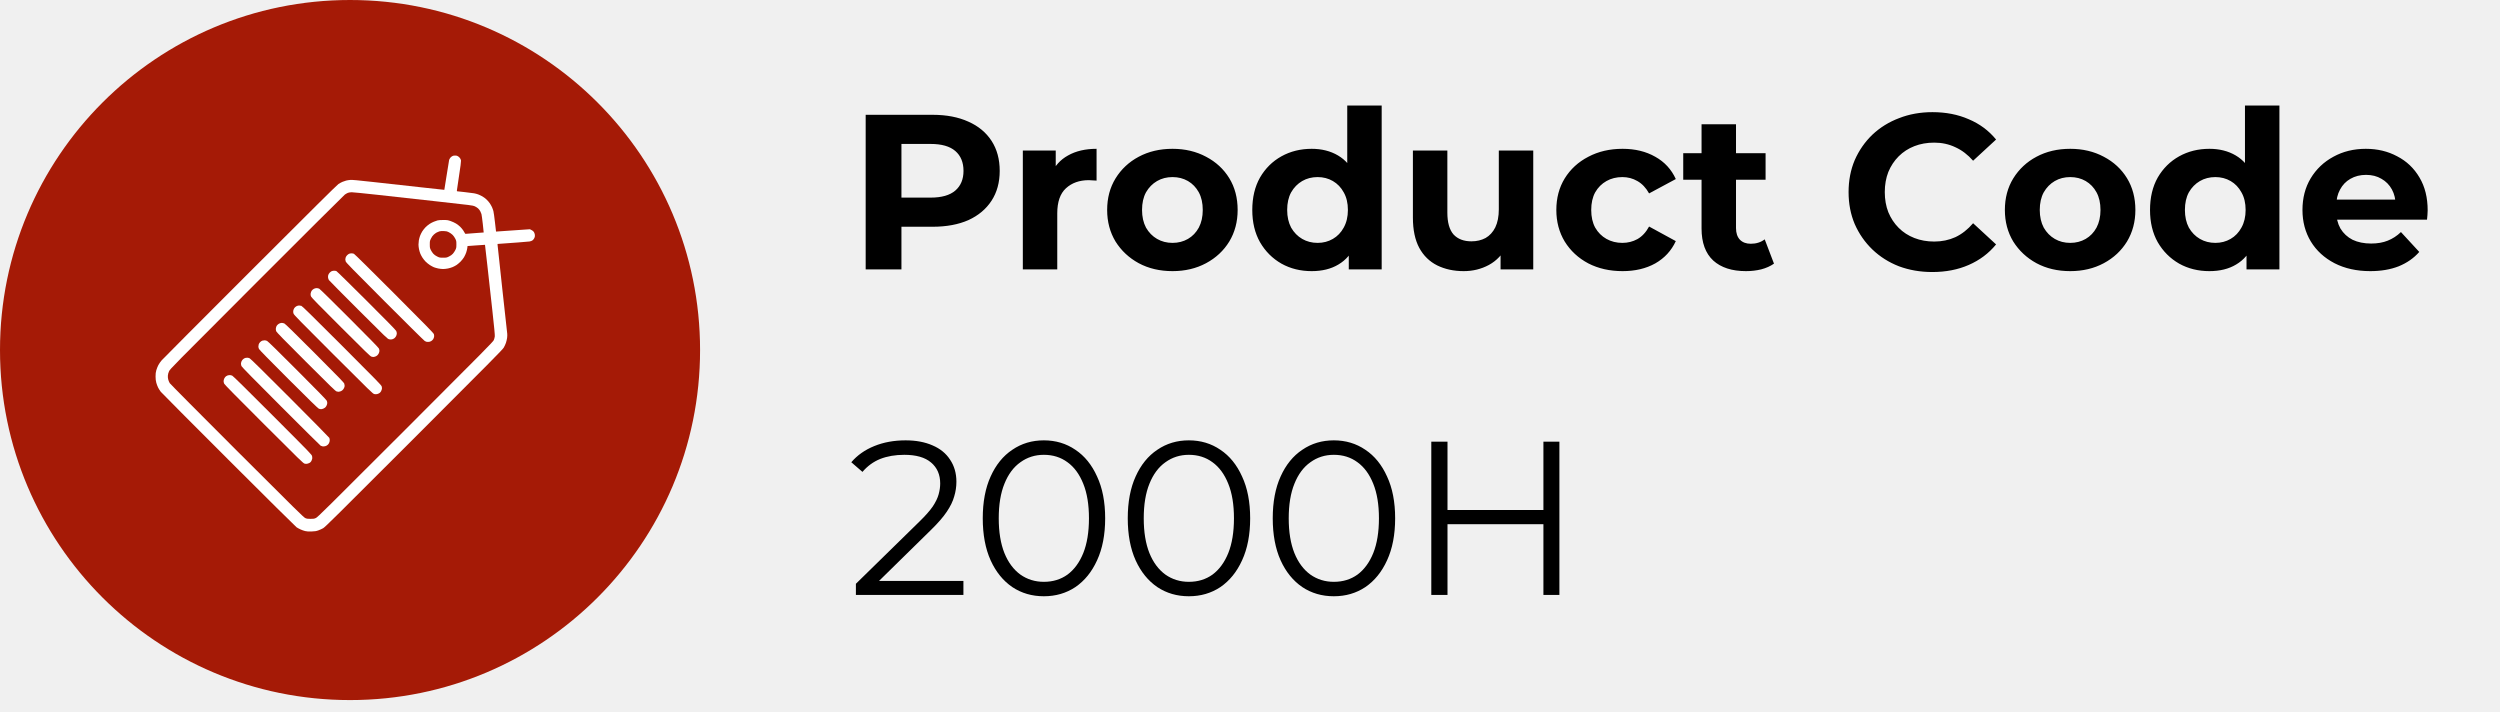
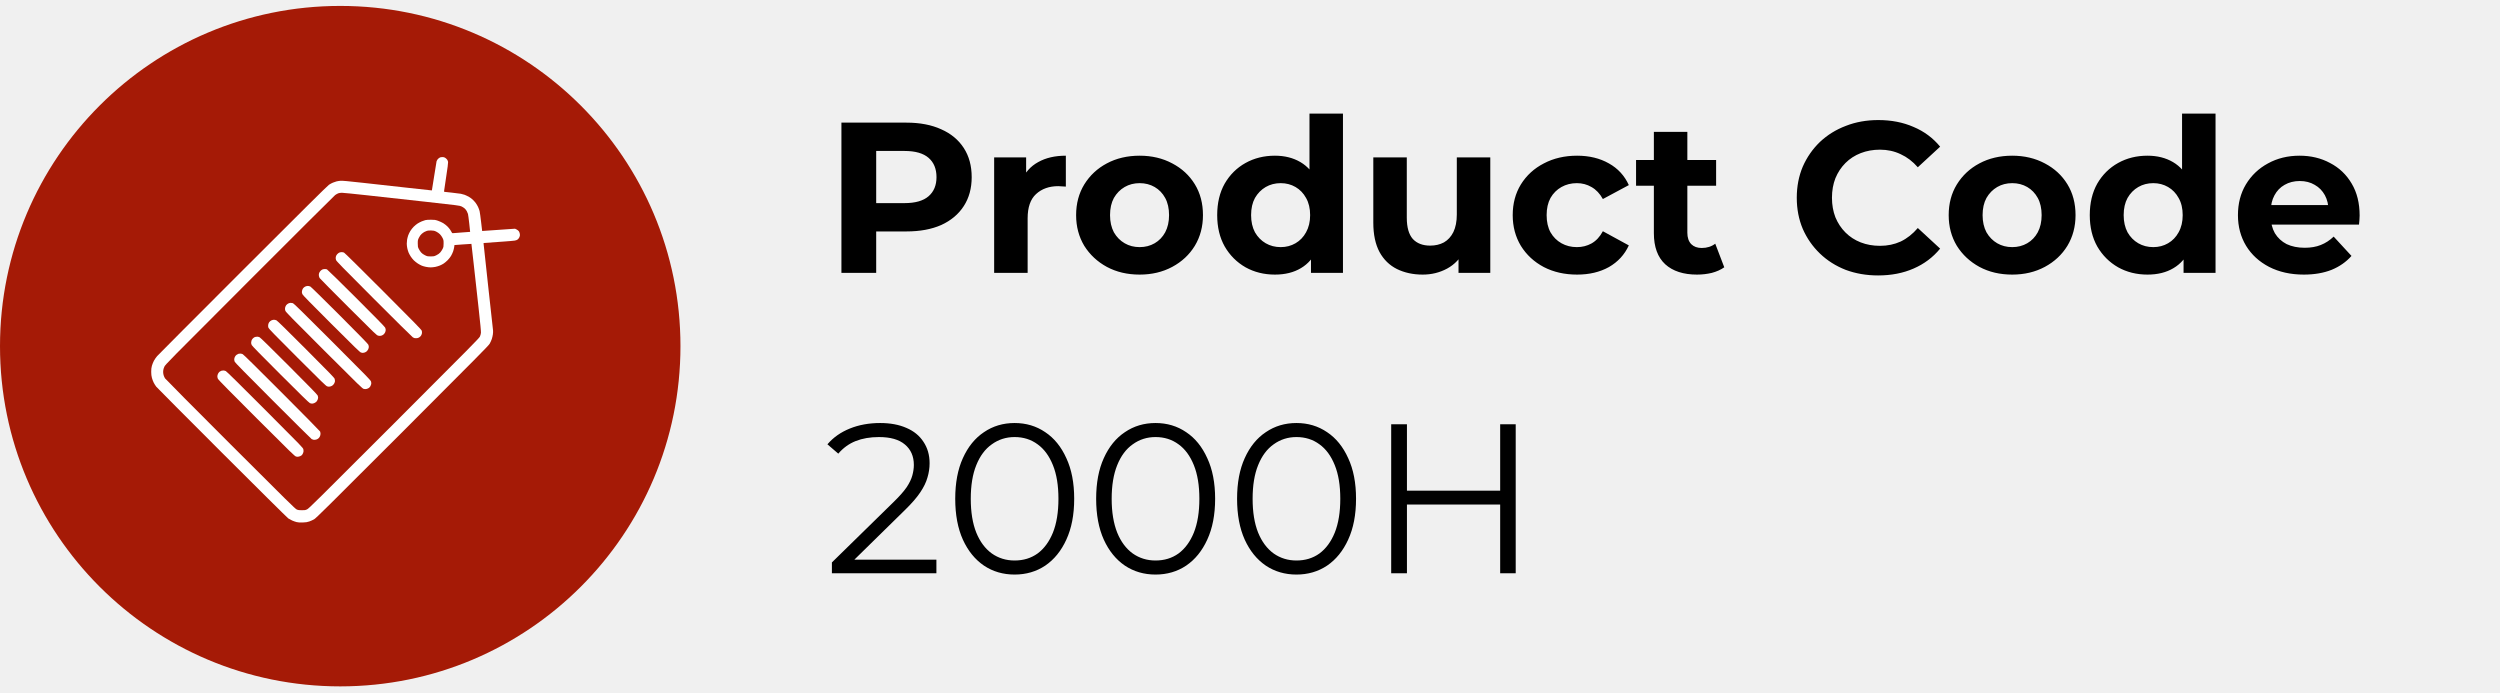
- <svg xmlns="http://www.w3.org/2000/svg" width="137" height="39" viewBox="0 0 137 39" fill="none">
-   <circle cx="19.182" cy="19.182" r="19.182" fill="#A51A06" />
-   <path d="M24.665 8.661C24.686 8.633 24.731 8.591 24.766 8.568C24.814 8.535 24.855 8.524 24.933 8.524C25.015 8.523 25.051 8.532 25.104 8.567C25.141 8.592 25.19 8.638 25.212 8.671C25.235 8.703 25.258 8.762 25.264 8.801C25.27 8.847 25.231 9.148 25.155 9.637C25.09 10.058 25.037 10.42 25.037 10.442C25.037 10.464 25.043 10.482 25.05 10.482C25.058 10.482 25.246 10.503 25.468 10.528C25.691 10.553 25.922 10.582 25.981 10.593C26.04 10.603 26.137 10.629 26.197 10.651C26.256 10.673 26.357 10.719 26.421 10.755C26.486 10.79 26.586 10.863 26.644 10.916C26.702 10.969 26.785 11.061 26.827 11.121C26.87 11.18 26.928 11.281 26.958 11.345C26.987 11.41 27.024 11.511 27.039 11.57C27.055 11.63 27.093 11.905 27.124 12.182C27.155 12.459 27.182 12.687 27.183 12.69C27.184 12.692 27.602 12.665 29.038 12.562L29.126 12.606C29.178 12.631 29.233 12.675 29.257 12.712C29.28 12.747 29.303 12.815 29.31 12.865C29.318 12.933 29.313 12.974 29.286 13.036C29.267 13.08 29.224 13.139 29.19 13.166C29.149 13.197 29.09 13.221 29.02 13.233C28.96 13.243 28.673 13.267 28.381 13.287C28.09 13.307 27.719 13.334 27.266 13.368L27.267 13.422C27.267 13.452 27.384 14.54 27.527 15.841L27.797 18.295C27.803 18.345 27.799 18.446 27.789 18.52C27.779 18.594 27.75 18.715 27.725 18.79C27.7 18.864 27.646 18.981 27.605 19.05C27.542 19.159 26.882 19.826 22.684 24.024C18.439 28.269 17.82 28.882 17.71 28.945C17.64 28.985 17.519 29.04 17.44 29.067C17.322 29.108 17.256 29.118 17.071 29.125C16.899 29.13 16.817 29.125 16.721 29.102C16.651 29.085 16.538 29.045 16.469 29.013C16.4 28.982 16.303 28.929 16.253 28.896C16.204 28.863 14.526 27.201 12.525 25.202C10.524 23.203 8.852 21.523 8.81 21.469C8.767 21.414 8.703 21.313 8.667 21.244C8.632 21.175 8.586 21.053 8.565 20.974C8.537 20.87 8.526 20.775 8.525 20.633C8.525 20.481 8.534 20.402 8.565 20.291C8.587 20.212 8.636 20.087 8.675 20.012C8.713 19.938 8.797 19.817 8.862 19.743C8.926 19.668 11.105 17.483 13.704 14.885C17.075 11.516 18.462 10.141 18.546 10.085C18.61 10.043 18.711 9.988 18.77 9.964C18.83 9.94 18.919 9.909 18.968 9.896C19.018 9.883 19.119 9.866 19.193 9.86C19.298 9.851 19.586 9.878 20.488 9.978L22.996 10.256C23.738 10.338 24.347 10.405 24.349 10.403C24.351 10.402 24.409 10.041 24.477 9.601C24.545 9.161 24.607 8.781 24.614 8.756C24.622 8.731 24.645 8.689 24.665 8.661Z" fill="white" />
-   <path fill-rule="evenodd" clip-rule="evenodd" d="M19.274 10.535C19.343 10.535 19.982 10.599 20.694 10.677C21.407 10.756 22.871 10.918 23.949 11.038C25.828 11.245 25.913 11.257 26.017 11.304C26.076 11.332 26.157 11.383 26.197 11.419C26.236 11.454 26.29 11.522 26.316 11.57C26.342 11.619 26.373 11.69 26.384 11.73C26.395 11.77 26.428 12.012 26.457 12.269C26.485 12.527 26.507 12.738 26.506 12.74C26.504 12.741 26.312 12.755 26.08 12.771C25.847 12.787 25.621 12.805 25.576 12.81C25.501 12.82 25.494 12.817 25.471 12.77C25.458 12.742 25.417 12.675 25.381 12.62C25.345 12.566 25.271 12.479 25.217 12.425C25.162 12.372 25.061 12.293 24.992 12.251C24.923 12.208 24.789 12.146 24.695 12.114C24.537 12.06 24.507 12.056 24.291 12.056C24.151 12.055 24.024 12.064 23.976 12.079C23.931 12.091 23.843 12.123 23.778 12.148C23.714 12.173 23.609 12.227 23.544 12.269C23.48 12.31 23.38 12.392 23.322 12.451C23.264 12.509 23.181 12.614 23.138 12.683C23.095 12.752 23.04 12.866 23.015 12.935C22.991 13.004 22.963 13.113 22.952 13.178C22.942 13.242 22.933 13.345 22.933 13.407C22.933 13.469 22.946 13.582 22.962 13.659C22.977 13.735 23.011 13.846 23.036 13.906C23.061 13.965 23.115 14.066 23.157 14.13C23.199 14.195 23.277 14.291 23.331 14.344C23.384 14.397 23.484 14.477 23.553 14.523C23.623 14.568 23.724 14.623 23.778 14.645C23.832 14.667 23.94 14.697 24.016 14.713C24.093 14.729 24.212 14.742 24.282 14.742C24.351 14.742 24.47 14.729 24.547 14.713C24.623 14.698 24.739 14.663 24.803 14.636C24.867 14.61 24.965 14.558 25.019 14.522C25.073 14.486 25.17 14.404 25.235 14.34C25.299 14.276 25.386 14.166 25.428 14.096C25.47 14.026 25.524 13.908 25.549 13.834C25.574 13.76 25.6 13.65 25.608 13.591C25.615 13.531 25.621 13.483 25.621 13.483C25.621 13.483 25.836 13.467 26.098 13.448C26.36 13.428 26.576 13.415 26.578 13.416C26.58 13.419 26.639 13.93 26.708 14.553C26.777 15.176 26.899 16.281 26.98 17.007C27.081 17.921 27.123 18.361 27.115 18.432C27.11 18.489 27.084 18.582 27.059 18.639C27.017 18.733 26.591 19.165 22.218 23.538C17.847 27.909 17.412 28.338 17.314 28.384C17.217 28.429 17.186 28.434 17.017 28.434C16.858 28.434 16.813 28.427 16.73 28.391C16.641 28.352 16.253 27.97 12.993 24.714C10.993 22.715 9.333 21.044 9.304 20.999C9.276 20.955 9.239 20.87 9.222 20.81C9.201 20.738 9.194 20.664 9.199 20.586C9.205 20.505 9.225 20.43 9.265 20.343C9.322 20.221 9.458 20.083 14.065 15.474C16.673 12.865 18.847 10.701 18.896 10.664C18.946 10.628 19.023 10.584 19.067 10.567C19.115 10.549 19.2 10.536 19.274 10.535ZM24.309 12.661C24.448 12.666 24.488 12.675 24.592 12.724C24.662 12.758 24.751 12.82 24.803 12.872C24.855 12.923 24.918 13.014 24.951 13.083C25.006 13.196 25.01 13.217 25.01 13.393C25.01 13.568 25.006 13.591 24.954 13.699C24.923 13.763 24.862 13.855 24.819 13.903C24.767 13.961 24.695 14.013 24.606 14.056C24.478 14.119 24.464 14.121 24.282 14.121C24.099 14.121 24.085 14.119 23.957 14.056C23.868 14.013 23.797 13.961 23.744 13.903C23.701 13.855 23.64 13.763 23.609 13.699C23.558 13.591 23.553 13.568 23.553 13.392C23.553 13.211 23.556 13.197 23.619 13.069C23.663 12.979 23.713 12.909 23.772 12.857C23.82 12.813 23.891 12.762 23.931 12.741C23.971 12.721 24.035 12.693 24.075 12.68C24.119 12.666 24.209 12.658 24.309 12.661Z" fill="#A51A06" />
-   <path d="M19.017 13.992C19.049 13.958 19.1 13.92 19.13 13.907C19.16 13.894 19.218 13.883 19.26 13.883C19.302 13.883 19.363 13.893 19.395 13.907C19.43 13.922 20.314 14.794 21.605 16.087C23.414 17.9 23.76 18.254 23.778 18.314C23.791 18.357 23.795 18.416 23.788 18.458C23.781 18.498 23.758 18.558 23.736 18.591C23.715 18.625 23.665 18.671 23.625 18.694C23.574 18.724 23.524 18.736 23.454 18.737C23.375 18.737 23.34 18.727 23.275 18.685C23.23 18.657 22.242 17.679 21.078 16.514C19.244 14.677 18.959 14.385 18.943 14.323C18.932 14.283 18.923 14.235 18.923 14.215C18.923 14.195 18.931 14.151 18.941 14.116C18.95 14.081 18.985 14.025 19.017 13.992Z" fill="white" />
-   <path d="M18.065 14.945C18.097 14.911 18.147 14.873 18.177 14.86C18.207 14.847 18.265 14.836 18.307 14.836C18.349 14.835 18.406 14.844 18.433 14.854C18.46 14.864 19.201 15.591 20.08 16.468C21.177 17.563 21.689 18.085 21.712 18.135C21.73 18.174 21.745 18.235 21.745 18.27C21.745 18.304 21.731 18.365 21.713 18.404C21.695 18.444 21.655 18.498 21.623 18.526C21.592 18.553 21.532 18.584 21.49 18.594C21.434 18.609 21.39 18.608 21.324 18.592C21.236 18.572 21.188 18.525 19.646 16.986C18.773 16.115 18.043 15.377 18.025 15.348C18.006 15.318 17.986 15.261 17.979 15.222C17.972 15.181 17.975 15.118 17.986 15.078C17.998 15.038 18.033 14.978 18.065 14.945Z" fill="white" />
-   <path d="M17.082 15.928C17.108 15.892 17.163 15.845 17.204 15.825C17.244 15.805 17.312 15.788 17.354 15.788C17.396 15.788 17.461 15.804 17.498 15.823C17.537 15.843 18.236 16.529 19.152 17.446C20.282 18.577 20.746 19.053 20.766 19.101C20.781 19.138 20.793 19.195 20.793 19.227C20.793 19.259 20.778 19.318 20.76 19.357C20.742 19.397 20.702 19.451 20.67 19.479C20.639 19.506 20.583 19.536 20.546 19.546C20.509 19.556 20.466 19.564 20.451 19.564C20.437 19.564 20.392 19.554 20.353 19.543C20.291 19.525 20.045 19.287 18.685 17.929C17.485 16.733 17.079 16.316 17.05 16.256C17.019 16.191 17.014 16.156 17.023 16.085C17.03 16.032 17.055 15.967 17.082 15.928Z" fill="white" />
-   <path d="M16.13 16.881C16.155 16.845 16.21 16.798 16.251 16.778C16.291 16.758 16.353 16.741 16.388 16.741C16.422 16.742 16.479 16.75 16.514 16.76C16.563 16.775 17.047 17.25 18.738 18.94C20.735 20.938 20.9 21.108 20.919 21.182C20.931 21.227 20.935 21.288 20.929 21.317C20.922 21.347 20.904 21.399 20.887 21.433C20.87 21.467 20.832 21.512 20.802 21.535C20.773 21.557 20.714 21.584 20.672 21.594C20.616 21.608 20.572 21.608 20.51 21.594C20.428 21.574 20.33 21.479 18.271 19.423C16.432 17.586 16.113 17.26 16.088 17.191C16.067 17.134 16.062 17.086 16.071 17.029C16.078 16.984 16.104 16.918 16.13 16.881Z" fill="white" />
-   <path d="M15.175 17.836C15.201 17.8 15.255 17.754 15.297 17.733C15.338 17.712 15.404 17.694 15.444 17.694C15.483 17.695 15.548 17.71 15.588 17.729C15.637 17.752 16.159 18.262 17.254 19.36C18.631 20.74 18.851 20.968 18.868 21.029C18.878 21.069 18.887 21.122 18.887 21.146C18.887 21.171 18.872 21.224 18.854 21.263C18.836 21.303 18.796 21.358 18.764 21.385C18.733 21.412 18.677 21.442 18.64 21.452C18.603 21.462 18.561 21.47 18.546 21.47C18.531 21.47 18.486 21.461 18.447 21.451C18.385 21.434 18.156 21.212 16.77 19.828C15.544 18.604 15.158 18.207 15.136 18.153C15.117 18.104 15.111 18.052 15.117 17.991C15.124 17.935 15.145 17.876 15.175 17.836Z" fill="white" />
-   <path d="M14.257 18.746C14.292 18.711 14.346 18.676 14.379 18.667C14.411 18.658 14.465 18.65 14.5 18.649C14.534 18.648 14.595 18.663 14.635 18.682C14.684 18.705 15.205 19.214 16.293 20.304C17.423 21.436 17.887 21.912 17.907 21.96C17.922 21.997 17.934 22.052 17.934 22.081C17.934 22.111 17.922 22.166 17.906 22.203C17.891 22.24 17.86 22.29 17.839 22.313C17.817 22.337 17.767 22.371 17.727 22.389C17.688 22.407 17.629 22.422 17.597 22.423C17.565 22.423 17.508 22.411 17.471 22.396C17.423 22.376 16.947 21.912 15.815 20.782C14.726 19.694 14.216 19.173 14.193 19.124C14.174 19.084 14.159 19.027 14.159 18.998C14.159 18.968 14.166 18.913 14.176 18.876C14.186 18.839 14.222 18.78 14.257 18.746Z" fill="white" />
-   <path d="M13.335 19.673C13.367 19.649 13.414 19.624 13.439 19.616C13.464 19.609 13.512 19.603 13.547 19.602C13.582 19.601 13.642 19.616 13.682 19.635C13.732 19.658 14.413 20.329 15.896 21.814C17.074 22.995 18.043 23.977 18.048 23.996C18.053 24.016 18.061 24.055 18.067 24.082C18.073 24.109 18.068 24.17 18.056 24.217C18.043 24.271 18.012 24.325 17.971 24.366C17.93 24.407 17.877 24.437 17.822 24.451C17.775 24.463 17.71 24.468 17.678 24.461C17.646 24.455 17.599 24.439 17.575 24.427C17.55 24.414 16.569 23.442 15.395 22.267C13.863 20.734 13.253 20.111 13.233 20.063C13.218 20.026 13.205 19.965 13.205 19.928C13.206 19.891 13.221 19.828 13.241 19.789C13.26 19.749 13.302 19.697 13.335 19.673Z" fill="white" />
-   <path d="M12.387 20.619C12.417 20.599 12.461 20.576 12.486 20.569C12.511 20.562 12.559 20.556 12.594 20.555C12.629 20.554 12.689 20.569 12.729 20.588C12.778 20.611 13.46 21.282 14.943 22.767C17.071 24.898 17.086 24.914 17.103 25.003C17.113 25.053 17.115 25.117 17.108 25.147C17.101 25.177 17.081 25.227 17.065 25.26C17.049 25.292 17.013 25.334 16.986 25.352C16.959 25.371 16.9 25.396 16.855 25.408C16.794 25.424 16.755 25.424 16.694 25.408C16.619 25.389 16.452 25.227 14.467 23.244C12.982 21.762 12.31 21.079 12.287 21.029C12.268 20.99 12.253 20.925 12.253 20.886C12.253 20.846 12.271 20.778 12.293 20.735C12.315 20.691 12.357 20.639 12.387 20.619Z" fill="white" />
-   <path d="M47.439 14.762V6.291H51.105C51.864 6.291 52.517 6.416 53.066 6.666C53.614 6.908 54.038 7.259 54.337 7.719C54.635 8.179 54.784 8.727 54.784 9.365C54.784 9.994 54.635 10.539 54.337 10.998C54.038 11.458 53.614 11.813 53.066 12.063C52.517 12.305 51.864 12.426 51.105 12.426H48.528L49.399 11.543V14.762H47.439ZM49.399 11.761L48.528 10.829H50.997C51.602 10.829 52.053 10.7 52.352 10.442C52.65 10.184 52.8 9.825 52.8 9.365C52.8 8.897 52.65 8.534 52.352 8.276C52.053 8.017 51.602 7.888 50.997 7.888H48.528L49.399 6.957V11.761ZM56.051 14.762V8.251H57.854V10.091L57.6 9.558C57.793 9.098 58.104 8.752 58.531 8.518C58.959 8.276 59.479 8.155 60.092 8.155V9.897C60.012 9.889 59.939 9.885 59.874 9.885C59.81 9.877 59.741 9.873 59.669 9.873C59.153 9.873 58.733 10.022 58.41 10.321C58.096 10.611 57.938 11.067 57.938 11.688V14.762H56.051ZM64.254 14.858C63.56 14.858 62.943 14.713 62.402 14.423C61.87 14.133 61.446 13.737 61.132 13.237C60.825 12.729 60.672 12.152 60.672 11.507C60.672 10.853 60.825 10.276 61.132 9.776C61.446 9.268 61.87 8.873 62.402 8.59C62.943 8.3 63.56 8.155 64.254 8.155C64.939 8.155 65.552 8.3 66.093 8.59C66.633 8.873 67.057 9.264 67.364 9.764C67.67 10.264 67.823 10.845 67.823 11.507C67.823 12.152 67.67 12.729 67.364 13.237C67.057 13.737 66.633 14.133 66.093 14.423C65.552 14.713 64.939 14.858 64.254 14.858ZM64.254 13.31C64.568 13.31 64.85 13.237 65.101 13.092C65.351 12.947 65.548 12.741 65.694 12.475C65.839 12.2 65.911 11.878 65.911 11.507C65.911 11.127 65.839 10.805 65.694 10.539C65.548 10.272 65.351 10.067 65.101 9.921C64.85 9.776 64.568 9.704 64.254 9.704C63.939 9.704 63.657 9.776 63.407 9.921C63.156 10.067 62.955 10.272 62.801 10.539C62.656 10.805 62.584 11.127 62.584 11.507C62.584 11.878 62.656 12.2 62.801 12.475C62.955 12.741 63.156 12.947 63.407 13.092C63.657 13.237 63.939 13.31 64.254 13.31ZM71.88 14.858C71.267 14.858 70.715 14.721 70.223 14.447C69.731 14.165 69.339 13.774 69.049 13.273C68.766 12.773 68.625 12.184 68.625 11.507C68.625 10.821 68.766 10.228 69.049 9.728C69.339 9.228 69.731 8.84 70.223 8.566C70.715 8.292 71.267 8.155 71.88 8.155C72.429 8.155 72.909 8.276 73.32 8.518C73.732 8.76 74.05 9.127 74.276 9.619C74.502 10.111 74.615 10.74 74.615 11.507C74.615 12.265 74.506 12.894 74.288 13.394C74.071 13.886 73.756 14.254 73.345 14.495C72.941 14.738 72.453 14.858 71.88 14.858ZM72.207 13.31C72.514 13.31 72.792 13.237 73.042 13.092C73.292 12.947 73.49 12.741 73.635 12.475C73.788 12.2 73.865 11.878 73.865 11.507C73.865 11.127 73.788 10.805 73.635 10.539C73.49 10.272 73.292 10.067 73.042 9.921C72.792 9.776 72.514 9.704 72.207 9.704C71.892 9.704 71.61 9.776 71.36 9.921C71.11 10.067 70.908 10.272 70.755 10.539C70.61 10.805 70.537 11.127 70.537 11.507C70.537 11.878 70.61 12.2 70.755 12.475C70.908 12.741 71.11 12.947 71.36 13.092C71.61 13.237 71.892 13.31 72.207 13.31ZM73.913 14.762V13.431L73.95 11.495L73.829 9.57V5.783H75.716V14.762H73.913ZM80.21 14.858C79.67 14.858 79.186 14.754 78.758 14.544C78.339 14.334 78.012 14.015 77.778 13.588C77.544 13.152 77.427 12.6 77.427 11.93V8.251H79.315V11.652C79.315 12.192 79.428 12.592 79.654 12.85C79.888 13.1 80.215 13.225 80.634 13.225C80.924 13.225 81.183 13.164 81.409 13.043C81.634 12.914 81.812 12.721 81.941 12.463C82.07 12.196 82.135 11.866 82.135 11.47V8.251H84.022V14.762H82.231V12.971L82.558 13.491C82.34 13.943 82.018 14.286 81.59 14.52C81.171 14.746 80.711 14.858 80.21 14.858ZM88.917 14.858C88.216 14.858 87.59 14.717 87.042 14.435C86.493 14.145 86.062 13.745 85.747 13.237C85.44 12.729 85.287 12.152 85.287 11.507C85.287 10.853 85.44 10.276 85.747 9.776C86.062 9.268 86.493 8.873 87.042 8.59C87.59 8.3 88.216 8.155 88.917 8.155C89.603 8.155 90.2 8.3 90.708 8.59C91.217 8.873 91.592 9.28 91.834 9.812L90.37 10.599C90.2 10.292 89.986 10.067 89.728 9.921C89.478 9.776 89.204 9.704 88.905 9.704C88.583 9.704 88.292 9.776 88.034 9.921C87.776 10.067 87.57 10.272 87.417 10.539C87.272 10.805 87.199 11.127 87.199 11.507C87.199 11.886 87.272 12.208 87.417 12.475C87.57 12.741 87.776 12.947 88.034 13.092C88.292 13.237 88.583 13.31 88.905 13.31C89.204 13.31 89.478 13.241 89.728 13.104C89.986 12.959 90.2 12.729 90.37 12.414L91.834 13.213C91.592 13.737 91.217 14.145 90.708 14.435C90.2 14.717 89.603 14.858 88.917 14.858ZM95.677 14.858C94.911 14.858 94.314 14.665 93.886 14.278C93.459 13.882 93.245 13.297 93.245 12.523V6.811H95.133V12.499C95.133 12.773 95.205 12.987 95.351 13.14C95.496 13.285 95.694 13.358 95.944 13.358C96.242 13.358 96.496 13.277 96.706 13.116L97.214 14.447C97.021 14.584 96.787 14.689 96.512 14.762C96.246 14.826 95.968 14.858 95.677 14.858ZM92.241 9.849V8.397H96.754V9.849H92.241ZM105.888 14.907C105.234 14.907 104.625 14.802 104.061 14.592C103.504 14.374 103.02 14.068 102.608 13.673C102.197 13.277 101.874 12.813 101.64 12.281C101.414 11.749 101.302 11.164 101.302 10.526C101.302 9.889 101.414 9.304 101.64 8.772C101.874 8.239 102.197 7.775 102.608 7.38C103.028 6.985 103.516 6.682 104.073 6.473C104.629 6.255 105.238 6.146 105.9 6.146C106.634 6.146 107.296 6.275 107.884 6.533C108.481 6.783 108.982 7.154 109.385 7.646L108.126 8.808C107.836 8.477 107.513 8.231 107.158 8.07C106.803 7.901 106.416 7.816 105.997 7.816C105.601 7.816 105.238 7.88 104.908 8.009C104.577 8.138 104.29 8.324 104.048 8.566C103.806 8.808 103.617 9.094 103.48 9.425C103.351 9.756 103.286 10.123 103.286 10.526C103.286 10.93 103.351 11.297 103.48 11.628C103.617 11.958 103.806 12.245 104.048 12.487C104.29 12.729 104.577 12.914 104.908 13.043C105.238 13.172 105.601 13.237 105.997 13.237C106.416 13.237 106.803 13.156 107.158 12.995C107.513 12.826 107.836 12.572 108.126 12.233L109.385 13.394C108.982 13.886 108.481 14.261 107.884 14.52C107.296 14.778 106.63 14.907 105.888 14.907ZM113.449 14.858C112.755 14.858 112.138 14.713 111.598 14.423C111.065 14.133 110.642 13.737 110.327 13.237C110.02 12.729 109.867 12.152 109.867 11.507C109.867 10.853 110.02 10.276 110.327 9.776C110.642 9.268 111.065 8.873 111.598 8.59C112.138 8.3 112.755 8.155 113.449 8.155C114.135 8.155 114.748 8.3 115.288 8.59C115.829 8.873 116.252 9.264 116.559 9.764C116.865 10.264 117.019 10.845 117.019 11.507C117.019 12.152 116.865 12.729 116.559 13.237C116.252 13.737 115.829 14.133 115.288 14.423C114.748 14.713 114.135 14.858 113.449 14.858ZM113.449 13.31C113.764 13.31 114.046 13.237 114.296 13.092C114.546 12.947 114.744 12.741 114.889 12.475C115.034 12.2 115.107 11.878 115.107 11.507C115.107 11.127 115.034 10.805 114.889 10.539C114.744 10.272 114.546 10.067 114.296 9.921C114.046 9.776 113.764 9.704 113.449 9.704C113.134 9.704 112.852 9.776 112.602 9.921C112.352 10.067 112.15 10.272 111.997 10.539C111.852 10.805 111.779 11.127 111.779 11.507C111.779 11.878 111.852 12.2 111.997 12.475C112.15 12.741 112.352 12.947 112.602 13.092C112.852 13.237 113.134 13.31 113.449 13.31ZM121.076 14.858C120.463 14.858 119.91 14.721 119.418 14.447C118.926 14.165 118.535 13.774 118.244 13.273C117.962 12.773 117.821 12.184 117.821 11.507C117.821 10.821 117.962 10.228 118.244 9.728C118.535 9.228 118.926 8.84 119.418 8.566C119.91 8.292 120.463 8.155 121.076 8.155C121.624 8.155 122.104 8.276 122.516 8.518C122.927 8.76 123.246 9.127 123.472 9.619C123.698 10.111 123.811 10.74 123.811 11.507C123.811 12.265 123.702 12.894 123.484 13.394C123.266 13.886 122.952 14.254 122.54 14.495C122.137 14.738 121.649 14.858 121.076 14.858ZM121.403 13.31C121.709 13.31 121.987 13.237 122.238 13.092C122.488 12.947 122.685 12.741 122.83 12.475C122.984 12.2 123.06 11.878 123.06 11.507C123.06 11.127 122.984 10.805 122.83 10.539C122.685 10.272 122.488 10.067 122.238 9.921C121.987 9.776 121.709 9.704 121.403 9.704C121.088 9.704 120.806 9.776 120.556 9.921C120.305 10.067 120.104 10.272 119.95 10.539C119.805 10.805 119.733 11.127 119.733 11.507C119.733 11.878 119.805 12.2 119.95 12.475C120.104 12.741 120.305 12.947 120.556 13.092C120.806 13.237 121.088 13.31 121.403 13.31ZM123.109 14.762V13.431L123.145 11.495L123.024 9.57V5.783H124.912V14.762H123.109ZM129.89 14.858C129.148 14.858 128.494 14.713 127.93 14.423C127.373 14.133 126.941 13.737 126.635 13.237C126.328 12.729 126.175 12.152 126.175 11.507C126.175 10.853 126.324 10.276 126.623 9.776C126.929 9.268 127.345 8.873 127.869 8.59C128.393 8.3 128.986 8.155 129.648 8.155C130.285 8.155 130.858 8.292 131.366 8.566C131.883 8.832 132.29 9.22 132.588 9.728C132.887 10.228 133.036 10.829 133.036 11.531C133.036 11.603 133.032 11.688 133.024 11.785C133.016 11.874 133.008 11.958 133 12.039H127.712V10.938H132.008L131.282 11.265C131.282 10.926 131.213 10.631 131.076 10.381C130.939 10.131 130.749 9.937 130.507 9.8C130.265 9.655 129.983 9.583 129.66 9.583C129.337 9.583 129.051 9.655 128.801 9.8C128.559 9.937 128.369 10.135 128.232 10.393C128.095 10.643 128.026 10.942 128.026 11.289V11.579C128.026 11.934 128.103 12.249 128.256 12.523C128.418 12.789 128.64 12.995 128.922 13.14C129.212 13.277 129.551 13.346 129.938 13.346C130.285 13.346 130.588 13.293 130.846 13.189C131.112 13.084 131.354 12.926 131.572 12.717L132.576 13.806C132.278 14.145 131.903 14.407 131.451 14.592C130.999 14.77 130.479 14.858 129.89 14.858Z" fill="black" />
-   <path d="M46.903 32.603V31.991L50.395 28.572C50.715 28.259 50.955 27.988 51.115 27.756C51.275 27.515 51.383 27.291 51.439 27.084C51.495 26.875 51.523 26.68 51.523 26.495C51.523 26.008 51.355 25.623 51.019 25.343C50.691 25.064 50.203 24.924 49.555 24.924C49.059 24.924 48.619 25 48.235 25.151C47.859 25.303 47.535 25.54 47.263 25.86L46.651 25.331C46.979 24.948 47.399 24.651 47.911 24.444C48.423 24.235 48.995 24.131 49.627 24.131C50.195 24.131 50.687 24.224 51.103 24.407C51.519 24.584 51.839 24.843 52.063 25.188C52.295 25.532 52.411 25.936 52.411 26.399C52.411 26.672 52.371 26.939 52.291 27.203C52.219 27.468 52.083 27.747 51.883 28.044C51.691 28.331 51.407 28.66 51.031 29.027L47.827 32.172L47.587 31.835H52.795V32.603H46.903ZM57.203 32.675C56.555 32.675 55.979 32.508 55.475 32.172C54.971 31.828 54.575 31.34 54.287 30.707C53.999 30.067 53.855 29.299 53.855 28.404C53.855 27.508 53.999 26.744 54.287 26.111C54.575 25.471 54.971 24.983 55.475 24.648C55.979 24.303 56.555 24.131 57.203 24.131C57.851 24.131 58.427 24.303 58.931 24.648C59.435 24.983 59.831 25.471 60.119 26.111C60.415 26.744 60.563 27.508 60.563 28.404C60.563 29.299 60.415 30.067 60.119 30.707C59.831 31.34 59.435 31.828 58.931 32.172C58.427 32.508 57.851 32.675 57.203 32.675ZM57.203 31.884C57.699 31.884 58.131 31.752 58.499 31.488C58.867 31.215 59.155 30.823 59.363 30.311C59.571 29.791 59.675 29.155 59.675 28.404C59.675 27.651 59.571 27.02 59.363 26.508C59.155 25.988 58.867 25.596 58.499 25.331C58.131 25.059 57.699 24.924 57.203 24.924C56.723 24.924 56.295 25.059 55.919 25.331C55.543 25.596 55.251 25.988 55.043 26.508C54.835 27.02 54.731 27.651 54.731 28.404C54.731 29.155 54.835 29.791 55.043 30.311C55.251 30.823 55.543 31.215 55.919 31.488C56.295 31.752 56.723 31.884 57.203 31.884ZM65.149 32.675C64.501 32.675 63.925 32.508 63.421 32.172C62.917 31.828 62.521 31.34 62.233 30.707C61.945 30.067 61.801 29.299 61.801 28.404C61.801 27.508 61.945 26.744 62.233 26.111C62.521 25.471 62.917 24.983 63.421 24.648C63.925 24.303 64.501 24.131 65.149 24.131C65.797 24.131 66.373 24.303 66.877 24.648C67.381 24.983 67.777 25.471 68.065 26.111C68.361 26.744 68.509 27.508 68.509 28.404C68.509 29.299 68.361 30.067 68.065 30.707C67.777 31.34 67.381 31.828 66.877 32.172C66.373 32.508 65.797 32.675 65.149 32.675ZM65.149 31.884C65.645 31.884 66.077 31.752 66.445 31.488C66.813 31.215 67.101 30.823 67.309 30.311C67.517 29.791 67.621 29.155 67.621 28.404C67.621 27.651 67.517 27.02 67.309 26.508C67.101 25.988 66.813 25.596 66.445 25.331C66.077 25.059 65.645 24.924 65.149 24.924C64.669 24.924 64.241 25.059 63.865 25.331C63.489 25.596 63.197 25.988 62.989 26.508C62.781 27.02 62.677 27.651 62.677 28.404C62.677 29.155 62.781 29.791 62.989 30.311C63.197 30.823 63.489 31.215 63.865 31.488C64.241 31.752 64.669 31.884 65.149 31.884ZM73.094 32.675C72.446 32.675 71.87 32.508 71.366 32.172C70.862 31.828 70.466 31.34 70.178 30.707C69.89 30.067 69.746 29.299 69.746 28.404C69.746 27.508 69.89 26.744 70.178 26.111C70.466 25.471 70.862 24.983 71.366 24.648C71.87 24.303 72.446 24.131 73.094 24.131C73.742 24.131 74.318 24.303 74.822 24.648C75.326 24.983 75.722 25.471 76.01 26.111C76.306 26.744 76.454 27.508 76.454 28.404C76.454 29.299 76.306 30.067 76.01 30.707C75.722 31.34 75.326 31.828 74.822 32.172C74.318 32.508 73.742 32.675 73.094 32.675ZM73.094 31.884C73.59 31.884 74.022 31.752 74.39 31.488C74.758 31.215 75.046 30.823 75.254 30.311C75.462 29.791 75.566 29.155 75.566 28.404C75.566 27.651 75.462 27.02 75.254 26.508C75.046 25.988 74.758 25.596 74.39 25.331C74.022 25.059 73.59 24.924 73.094 24.924C72.614 24.924 72.186 25.059 71.81 25.331C71.434 25.596 71.142 25.988 70.934 26.508C70.726 27.02 70.622 27.651 70.622 28.404C70.622 29.155 70.726 29.791 70.934 30.311C71.142 30.823 71.434 31.215 71.81 31.488C72.186 31.752 72.614 31.884 73.094 31.884ZM84.579 24.203H85.455V32.603H84.579V24.203ZM79.323 32.603H78.435V24.203H79.323V32.603ZM84.663 28.727H79.227V27.948H84.663V28.727Z" fill="black" />
+ <svg xmlns="http://www.w3.org/2000/svg" width="130" height="36" viewBox="0 0 130 36" fill="none">
+   <circle cx="17.692" cy="18" r="17.692" fill="#A51A06" />
+   <path d="M22.749 8.295C22.768 8.269 22.81 8.23 22.842 8.209C22.887 8.179 22.925 8.169 22.997 8.168C23.072 8.167 23.105 8.176 23.154 8.208C23.188 8.231 23.233 8.274 23.254 8.304C23.275 8.333 23.296 8.388 23.301 8.424C23.307 8.467 23.271 8.744 23.201 9.195C23.141 9.583 23.092 9.917 23.092 9.937C23.092 9.958 23.098 9.975 23.105 9.975C23.111 9.975 23.285 9.994 23.49 10.017C23.695 10.04 23.908 10.067 23.963 10.076C24.017 10.086 24.107 10.11 24.162 10.13C24.216 10.15 24.31 10.193 24.369 10.226C24.428 10.259 24.521 10.326 24.575 10.375C24.628 10.424 24.704 10.509 24.743 10.563C24.782 10.618 24.837 10.711 24.864 10.771C24.891 10.83 24.925 10.923 24.939 10.978C24.953 11.033 24.988 11.287 25.017 11.542C25.046 11.797 25.07 12.008 25.072 12.011C25.073 12.013 25.458 11.988 26.782 11.893L26.864 11.933C26.912 11.957 26.962 11.997 26.984 12.031C27.005 12.063 27.027 12.127 27.033 12.172C27.041 12.235 27.036 12.273 27.011 12.33C26.994 12.371 26.953 12.425 26.922 12.45C26.885 12.479 26.83 12.501 26.765 12.511C26.711 12.521 26.446 12.543 26.177 12.562C25.908 12.58 25.566 12.604 25.148 12.636L25.148 12.686C25.149 12.714 25.257 13.717 25.389 14.917L25.638 17.18C25.643 17.226 25.64 17.32 25.63 17.388C25.621 17.456 25.594 17.568 25.571 17.637C25.548 17.705 25.498 17.813 25.461 17.877C25.402 17.977 24.794 18.592 20.922 22.465C17.007 26.38 16.436 26.945 16.334 27.003C16.27 27.04 16.158 27.09 16.085 27.116C15.976 27.153 15.916 27.163 15.745 27.169C15.586 27.174 15.511 27.169 15.422 27.148C15.358 27.132 15.254 27.095 15.19 27.066C15.126 27.037 15.036 26.988 14.991 26.958C14.945 26.928 13.398 25.394 11.552 23.551C9.707 21.707 8.165 20.158 8.125 20.108C8.086 20.058 8.027 19.964 7.994 19.9C7.962 19.836 7.919 19.724 7.9 19.651C7.874 19.556 7.864 19.468 7.863 19.336C7.863 19.196 7.871 19.123 7.899 19.021C7.92 18.948 7.965 18.833 8.001 18.764C8.036 18.696 8.114 18.584 8.173 18.515C8.233 18.447 10.242 16.431 12.639 14.036C15.748 10.928 17.028 9.66 17.105 9.609C17.164 9.569 17.258 9.519 17.312 9.497C17.367 9.474 17.449 9.446 17.495 9.434C17.541 9.421 17.634 9.407 17.702 9.401C17.799 9.393 18.065 9.417 18.896 9.509L21.21 9.766C21.894 9.842 22.455 9.903 22.458 9.902C22.46 9.901 22.513 9.568 22.576 9.162C22.638 8.756 22.695 8.405 22.702 8.383C22.709 8.36 22.73 8.32 22.749 8.295Z" fill="white" />
+   <path fill-rule="evenodd" clip-rule="evenodd" d="M17.777 10.024C17.841 10.024 18.43 10.083 19.087 10.155C19.744 10.228 21.095 10.377 22.089 10.487C23.822 10.679 23.901 10.689 23.996 10.733C24.051 10.759 24.125 10.806 24.162 10.839C24.198 10.871 24.248 10.934 24.272 10.979C24.296 11.023 24.324 11.09 24.335 11.126C24.345 11.162 24.375 11.386 24.401 11.624C24.428 11.861 24.448 12.056 24.447 12.057C24.445 12.059 24.268 12.072 24.054 12.086C23.84 12.101 23.631 12.117 23.59 12.122C23.52 12.131 23.513 12.129 23.492 12.085C23.48 12.059 23.443 11.997 23.41 11.947C23.376 11.897 23.308 11.816 23.258 11.767C23.208 11.718 23.114 11.646 23.051 11.606C22.987 11.567 22.864 11.51 22.777 11.48C22.631 11.431 22.603 11.427 22.404 11.426C22.275 11.426 22.158 11.434 22.114 11.447C22.072 11.459 21.991 11.488 21.931 11.511C21.872 11.535 21.775 11.585 21.715 11.623C21.656 11.661 21.564 11.737 21.511 11.791C21.457 11.845 21.381 11.941 21.341 12.005C21.301 12.069 21.25 12.173 21.227 12.237C21.205 12.301 21.179 12.402 21.169 12.461C21.16 12.52 21.152 12.616 21.152 12.672C21.152 12.73 21.164 12.834 21.178 12.905C21.193 12.975 21.223 13.078 21.246 13.133C21.269 13.187 21.32 13.281 21.359 13.34C21.397 13.399 21.469 13.488 21.518 13.537C21.568 13.586 21.66 13.66 21.724 13.702C21.788 13.743 21.881 13.794 21.931 13.814C21.981 13.835 22.08 13.863 22.151 13.877C22.221 13.892 22.332 13.904 22.395 13.904C22.459 13.904 22.57 13.892 22.64 13.878C22.711 13.863 22.817 13.831 22.876 13.806C22.936 13.782 23.025 13.735 23.075 13.701C23.125 13.668 23.215 13.593 23.274 13.533C23.334 13.474 23.414 13.373 23.453 13.308C23.491 13.243 23.542 13.135 23.565 13.066C23.587 12.998 23.612 12.897 23.619 12.842C23.625 12.787 23.631 12.743 23.631 12.743C23.631 12.743 23.829 12.728 24.07 12.71C24.312 12.693 24.512 12.68 24.514 12.681C24.516 12.684 24.569 13.155 24.633 13.73C24.697 14.304 24.81 15.323 24.884 15.993C24.977 16.836 25.016 17.242 25.009 17.308C25.004 17.36 24.98 17.446 24.957 17.498C24.919 17.585 24.526 17.983 20.492 22.017C16.461 26.048 16.06 26.444 15.969 26.486C15.88 26.528 15.851 26.533 15.695 26.532C15.549 26.532 15.507 26.526 15.43 26.493C15.348 26.457 14.991 26.105 11.984 23.101C10.139 21.258 8.608 19.716 8.582 19.675C8.555 19.634 8.521 19.556 8.505 19.501C8.487 19.434 8.48 19.366 8.485 19.294C8.49 19.219 8.509 19.15 8.546 19.07C8.598 18.957 8.723 18.83 12.973 14.579C15.378 12.173 17.383 10.177 17.428 10.143C17.474 10.11 17.545 10.069 17.586 10.053C17.63 10.037 17.709 10.024 17.777 10.024ZM22.42 11.985C22.549 11.989 22.585 11.997 22.682 12.043C22.747 12.074 22.828 12.131 22.876 12.179C22.924 12.227 22.982 12.31 23.013 12.374C23.064 12.479 23.067 12.498 23.067 12.66C23.067 12.821 23.063 12.842 23.016 12.942C22.987 13.001 22.931 13.086 22.891 13.13C22.843 13.184 22.777 13.231 22.695 13.271C22.576 13.329 22.564 13.332 22.395 13.332C22.227 13.332 22.215 13.329 22.096 13.271C22.014 13.231 21.948 13.184 21.9 13.13C21.86 13.086 21.804 13.001 21.775 12.942C21.728 12.842 21.724 12.821 21.724 12.659C21.724 12.492 21.726 12.479 21.784 12.361C21.825 12.278 21.871 12.213 21.925 12.165C21.969 12.125 22.036 12.078 22.072 12.059C22.109 12.04 22.168 12.014 22.205 12.002C22.246 11.989 22.329 11.982 22.42 11.985Z" fill="#A51A06" />
+   <path d="M17.54 13.212C17.57 13.181 17.617 13.146 17.645 13.134C17.672 13.122 17.726 13.112 17.765 13.111C17.804 13.111 17.86 13.121 17.889 13.134C17.922 13.148 18.736 13.952 19.927 15.145C21.596 16.816 21.915 17.143 21.932 17.199C21.944 17.238 21.947 17.292 21.941 17.331C21.935 17.368 21.913 17.423 21.893 17.454C21.873 17.485 21.827 17.528 21.791 17.549C21.744 17.576 21.698 17.588 21.633 17.588C21.56 17.589 21.527 17.579 21.467 17.541C21.426 17.514 20.514 16.613 19.441 15.538C17.75 13.844 17.487 13.575 17.472 13.517C17.462 13.48 17.454 13.436 17.454 13.418C17.454 13.399 17.461 13.358 17.47 13.326C17.479 13.294 17.51 13.243 17.54 13.212Z" fill="white" />
+   <path d="M16.662 14.091C16.692 14.06 16.738 14.025 16.766 14.013C16.793 14.001 16.847 13.991 16.886 13.99C16.925 13.99 16.977 13.997 17.002 14.007C17.027 14.017 17.71 14.686 18.521 15.495C19.533 16.506 20.004 16.987 20.026 17.033C20.043 17.069 20.057 17.125 20.057 17.157C20.057 17.189 20.043 17.245 20.027 17.282C20.01 17.318 19.973 17.369 19.944 17.393C19.915 17.419 19.86 17.447 19.821 17.457C19.769 17.47 19.729 17.47 19.668 17.455C19.587 17.436 19.542 17.393 18.12 15.974C17.315 15.17 16.642 14.49 16.625 14.462C16.608 14.435 16.589 14.383 16.583 14.346C16.576 14.309 16.579 14.251 16.59 14.213C16.6 14.177 16.633 14.122 16.662 14.091Z" fill="white" />
+   <path d="M15.756 14.998C15.78 14.964 15.83 14.921 15.868 14.903C15.905 14.884 15.968 14.869 16.007 14.869C16.046 14.869 16.105 14.883 16.14 14.901C16.175 14.919 16.82 15.552 17.665 16.397C18.707 17.441 19.135 17.88 19.153 17.924C19.167 17.958 19.178 18.011 19.178 18.04C19.178 18.07 19.164 18.124 19.148 18.16C19.131 18.197 19.094 18.247 19.065 18.273C19.036 18.297 18.985 18.326 18.951 18.334C18.916 18.344 18.877 18.351 18.863 18.351C18.85 18.351 18.809 18.342 18.772 18.332C18.716 18.316 18.488 18.096 17.234 16.844C16.128 15.74 15.753 15.356 15.726 15.3C15.698 15.24 15.693 15.208 15.702 15.142C15.708 15.094 15.731 15.034 15.756 14.998Z" fill="white" />
+   <path d="M14.877 15.877C14.901 15.843 14.951 15.8 14.989 15.782C15.027 15.763 15.084 15.748 15.115 15.748C15.148 15.748 15.2 15.756 15.232 15.765C15.277 15.779 15.724 16.216 17.283 17.776C19.125 19.618 19.277 19.775 19.295 19.844C19.306 19.885 19.309 19.941 19.304 19.968C19.298 19.996 19.28 20.044 19.265 20.075C19.249 20.106 19.214 20.148 19.187 20.169C19.16 20.189 19.105 20.214 19.067 20.224C19.015 20.237 18.975 20.237 18.917 20.223C18.842 20.205 18.752 20.118 16.852 18.221C15.156 16.527 14.862 16.226 14.839 16.162C14.82 16.11 14.815 16.065 14.823 16.013C14.829 15.972 14.854 15.911 14.877 15.877Z" fill="white" />
+   <path d="M13.996 16.757C14.02 16.724 14.071 16.682 14.109 16.662C14.147 16.643 14.208 16.627 14.245 16.627C14.281 16.627 14.341 16.641 14.377 16.658C14.423 16.68 14.904 17.151 15.914 18.163C17.184 19.436 17.387 19.646 17.403 19.703C17.413 19.739 17.42 19.788 17.42 19.811C17.42 19.834 17.406 19.882 17.39 19.919C17.373 19.955 17.336 20.005 17.307 20.03C17.279 20.055 17.227 20.084 17.193 20.092C17.158 20.102 17.119 20.109 17.105 20.109C17.092 20.109 17.051 20.101 17.014 20.091C16.957 20.076 16.746 19.872 15.468 18.595C14.338 17.465 13.981 17.1 13.961 17.049C13.943 17.005 13.938 16.956 13.944 16.9C13.95 16.849 13.97 16.795 13.996 16.757Z" fill="white" />
+   <path d="M13.15 17.597C13.182 17.565 13.232 17.532 13.262 17.523C13.292 17.515 13.342 17.508 13.374 17.507C13.406 17.507 13.462 17.52 13.498 17.537C13.544 17.559 14.024 18.029 15.028 19.034C16.07 20.078 16.498 20.517 16.516 20.561C16.53 20.595 16.542 20.646 16.542 20.673C16.542 20.7 16.53 20.751 16.516 20.785C16.502 20.819 16.474 20.865 16.454 20.887C16.434 20.908 16.387 20.94 16.351 20.957C16.314 20.974 16.26 20.988 16.231 20.988C16.201 20.988 16.149 20.977 16.115 20.963C16.07 20.945 15.631 20.517 14.587 19.474C13.582 18.471 13.112 17.99 13.091 17.945C13.074 17.909 13.06 17.856 13.059 17.829C13.059 17.802 13.067 17.751 13.076 17.717C13.085 17.683 13.118 17.628 13.15 17.597Z" fill="white" />
+   <path d="M12.3 18.452C12.33 18.43 12.373 18.406 12.396 18.399C12.418 18.393 12.463 18.387 12.495 18.386C12.527 18.386 12.583 18.399 12.62 18.416C12.665 18.438 13.294 19.056 14.662 20.427C15.749 21.515 16.642 22.421 16.646 22.439C16.651 22.457 16.659 22.493 16.665 22.518C16.67 22.543 16.665 22.599 16.654 22.642C16.642 22.693 16.613 22.742 16.576 22.78C16.538 22.818 16.489 22.846 16.438 22.859C16.395 22.87 16.335 22.874 16.305 22.868C16.276 22.862 16.233 22.848 16.21 22.836C16.187 22.824 15.283 21.928 14.2 20.844C12.787 19.43 12.224 18.856 12.205 18.811C12.191 18.777 12.18 18.721 12.18 18.687C12.18 18.653 12.195 18.595 12.213 18.559C12.23 18.522 12.269 18.474 12.3 18.452Z" fill="white" />
+   <path d="M11.425 19.324C11.453 19.305 11.494 19.285 11.517 19.278C11.54 19.272 11.584 19.266 11.616 19.265C11.648 19.265 11.704 19.278 11.741 19.295C11.787 19.317 12.415 19.935 13.783 21.306C15.745 23.271 15.759 23.286 15.775 23.368C15.784 23.414 15.786 23.473 15.78 23.501C15.773 23.528 15.755 23.575 15.74 23.604C15.725 23.634 15.692 23.672 15.667 23.69C15.642 23.707 15.588 23.73 15.547 23.741C15.49 23.756 15.454 23.756 15.397 23.741C15.328 23.724 15.174 23.574 13.343 21.746C11.974 20.379 11.354 19.749 11.333 19.703C11.316 19.666 11.302 19.607 11.302 19.57C11.302 19.534 11.318 19.471 11.339 19.431C11.359 19.391 11.398 19.343 11.425 19.324Z" fill="white" />
+   <path d="M43.754 14.19V6.377H47.135C47.835 6.377 48.437 6.492 48.943 6.723C49.449 6.946 49.84 7.27 50.115 7.694C50.391 8.118 50.528 8.624 50.528 9.212C50.528 9.792 50.391 10.294 50.115 10.718C49.84 11.143 49.449 11.47 48.943 11.701C48.437 11.924 47.835 12.035 47.135 12.035H44.758L45.562 11.221V14.19H43.754ZM45.562 11.422L44.758 10.562H47.035C47.593 10.562 48.01 10.443 48.285 10.205C48.56 9.967 48.698 9.636 48.698 9.212C48.698 8.78 48.56 8.445 48.285 8.207C48.01 7.969 47.593 7.85 47.035 7.85H44.758L45.562 6.991V11.422ZM51.696 14.19V8.185H53.359V9.881L53.125 9.39C53.303 8.966 53.59 8.646 53.984 8.43C54.379 8.207 54.858 8.096 55.424 8.096V9.703C55.349 9.695 55.282 9.692 55.223 9.692C55.163 9.684 55.1 9.68 55.033 9.68C54.557 9.68 54.17 9.818 53.873 10.093C53.582 10.361 53.437 10.782 53.437 11.355V14.19H51.696ZM59.262 14.279C58.622 14.279 58.053 14.145 57.554 13.877C57.063 13.609 56.672 13.245 56.382 12.783C56.1 12.314 55.958 11.782 55.958 11.187C55.958 10.585 56.1 10.053 56.382 9.591C56.672 9.122 57.063 8.758 57.554 8.497C58.053 8.23 58.622 8.096 59.262 8.096C59.894 8.096 60.46 8.23 60.958 8.497C61.457 8.758 61.847 9.119 62.13 9.58C62.413 10.041 62.554 10.577 62.554 11.187C62.554 11.782 62.413 12.314 62.13 12.783C61.847 13.245 61.457 13.609 60.958 13.877C60.46 14.145 59.894 14.279 59.262 14.279ZM59.262 12.85C59.552 12.85 59.812 12.783 60.043 12.649C60.274 12.515 60.456 12.326 60.59 12.08C60.724 11.827 60.791 11.53 60.791 11.187C60.791 10.838 60.724 10.54 60.59 10.294C60.456 10.049 60.274 9.859 60.043 9.725C59.812 9.591 59.552 9.524 59.262 9.524C58.972 9.524 58.711 9.591 58.481 9.725C58.25 9.859 58.064 10.049 57.922 10.294C57.789 10.54 57.722 10.838 57.722 11.187C57.722 11.53 57.789 11.827 57.922 12.08C58.064 12.326 58.25 12.515 58.481 12.649C58.711 12.783 58.972 12.85 59.262 12.85ZM66.296 14.279C65.731 14.279 65.221 14.152 64.767 13.899C64.313 13.639 63.952 13.278 63.685 12.817C63.424 12.355 63.294 11.812 63.294 11.187C63.294 10.555 63.424 10.008 63.685 9.547C63.952 9.085 64.313 8.728 64.767 8.475C65.221 8.222 65.731 8.096 66.296 8.096C66.802 8.096 67.245 8.207 67.624 8.43C68.004 8.654 68.298 8.992 68.506 9.446C68.714 9.9 68.819 10.48 68.819 11.187C68.819 11.887 68.718 12.467 68.517 12.928C68.316 13.382 68.026 13.721 67.647 13.944C67.275 14.167 66.825 14.279 66.296 14.279ZM66.598 12.85C66.88 12.85 67.137 12.783 67.368 12.649C67.598 12.515 67.781 12.326 67.915 12.08C68.056 11.827 68.127 11.53 68.127 11.187C68.127 10.838 68.056 10.54 67.915 10.294C67.781 10.049 67.598 9.859 67.368 9.725C67.137 9.591 66.88 9.524 66.598 9.524C66.307 9.524 66.047 9.591 65.816 9.725C65.586 9.859 65.4 10.049 65.258 10.294C65.124 10.54 65.057 10.838 65.057 11.187C65.057 11.53 65.124 11.827 65.258 12.08C65.4 12.326 65.586 12.515 65.816 12.649C66.047 12.783 66.307 12.85 66.598 12.85ZM68.171 14.19V12.962L68.205 11.176L68.093 9.401V5.908H69.834V14.19H68.171ZM73.979 14.279C73.481 14.279 73.034 14.182 72.64 13.989C72.253 13.795 71.952 13.501 71.736 13.107C71.52 12.705 71.412 12.195 71.412 11.578V8.185H73.153V11.321C73.153 11.82 73.257 12.188 73.466 12.426C73.681 12.657 73.983 12.772 74.37 12.772C74.638 12.772 74.876 12.716 75.084 12.605C75.292 12.486 75.456 12.307 75.575 12.069C75.694 11.823 75.754 11.518 75.754 11.154V8.185H77.495V14.19H75.843V12.538L76.144 13.018C75.944 13.434 75.646 13.751 75.251 13.966C74.865 14.175 74.441 14.279 73.979 14.279ZM82.01 14.279C81.362 14.279 80.786 14.149 80.28 13.888C79.774 13.62 79.376 13.252 79.085 12.783C78.803 12.314 78.661 11.782 78.661 11.187C78.661 10.585 78.803 10.053 79.085 9.591C79.376 9.122 79.774 8.758 80.28 8.497C80.786 8.23 81.362 8.096 82.01 8.096C82.642 8.096 83.193 8.23 83.662 8.497C84.13 8.758 84.476 9.134 84.699 9.625L83.349 10.35C83.193 10.067 82.996 9.859 82.757 9.725C82.527 9.591 82.274 9.524 81.999 9.524C81.701 9.524 81.433 9.591 81.195 9.725C80.957 9.859 80.767 10.049 80.626 10.294C80.492 10.54 80.425 10.838 80.425 11.187C80.425 11.537 80.492 11.835 80.626 12.08C80.767 12.326 80.957 12.515 81.195 12.649C81.433 12.783 81.701 12.85 81.999 12.85C82.274 12.85 82.527 12.787 82.757 12.66C82.996 12.527 83.193 12.314 83.349 12.024L84.699 12.761C84.476 13.245 84.13 13.62 83.662 13.888C83.193 14.149 82.642 14.279 82.01 14.279ZM88.245 14.279C87.538 14.279 86.987 14.1 86.593 13.743C86.198 13.378 86.001 12.839 86.001 12.125V6.857H87.742V12.102C87.742 12.355 87.809 12.553 87.943 12.694C88.077 12.828 88.259 12.895 88.49 12.895C88.765 12.895 89 12.82 89.193 12.672L89.662 13.899C89.483 14.026 89.267 14.123 89.015 14.19C88.769 14.249 88.512 14.279 88.245 14.279ZM85.075 9.658V8.319H89.238V9.658H85.075ZM97.662 14.323C97.059 14.323 96.497 14.227 95.976 14.033C95.463 13.832 95.017 13.55 94.637 13.185C94.258 12.82 93.96 12.393 93.744 11.902C93.536 11.41 93.432 10.871 93.432 10.283C93.432 9.695 93.536 9.156 93.744 8.665C93.96 8.174 94.258 7.746 94.637 7.381C95.024 7.017 95.474 6.738 95.988 6.544C96.501 6.343 97.063 6.243 97.673 6.243C98.35 6.243 98.96 6.362 99.503 6.6C100.054 6.831 100.515 7.173 100.887 7.627L99.726 8.698C99.459 8.393 99.161 8.166 98.834 8.018C98.506 7.861 98.149 7.783 97.762 7.783C97.397 7.783 97.063 7.843 96.758 7.962C96.453 8.081 96.188 8.252 95.965 8.475C95.742 8.698 95.567 8.962 95.441 9.268C95.322 9.573 95.262 9.911 95.262 10.283C95.262 10.655 95.322 10.994 95.441 11.299C95.567 11.604 95.742 11.868 95.965 12.091C96.188 12.314 96.453 12.486 96.758 12.605C97.063 12.724 97.397 12.783 97.762 12.783C98.149 12.783 98.506 12.709 98.834 12.56C99.161 12.404 99.459 12.169 99.726 11.857L100.887 12.928C100.515 13.382 100.054 13.728 99.503 13.966C98.96 14.204 98.346 14.323 97.662 14.323ZM104.635 14.279C103.996 14.279 103.426 14.145 102.928 13.877C102.437 13.609 102.046 13.245 101.756 12.783C101.473 12.314 101.332 11.782 101.332 11.187C101.332 10.585 101.473 10.053 101.756 9.591C102.046 9.122 102.437 8.758 102.928 8.497C103.426 8.23 103.996 8.096 104.635 8.096C105.268 8.096 105.833 8.23 106.332 8.497C106.83 8.758 107.221 9.119 107.504 9.58C107.787 10.041 107.928 10.577 107.928 11.187C107.928 11.782 107.787 12.314 107.504 12.783C107.221 13.245 106.83 13.609 106.332 13.877C105.833 14.145 105.268 14.279 104.635 14.279ZM104.635 12.85C104.926 12.85 105.186 12.783 105.417 12.649C105.647 12.515 105.83 12.326 105.964 12.08C106.098 11.827 106.165 11.53 106.165 11.187C106.165 10.838 106.098 10.54 105.964 10.294C105.83 10.049 105.647 9.859 105.417 9.725C105.186 9.591 104.926 9.524 104.635 9.524C104.345 9.524 104.085 9.591 103.854 9.725C103.624 9.859 103.438 10.049 103.296 10.294C103.162 10.54 103.095 10.838 103.095 11.187C103.095 11.53 103.162 11.827 103.296 12.08C103.438 12.326 103.624 12.515 103.854 12.649C104.085 12.783 104.345 12.85 104.635 12.85ZM111.67 14.279C111.104 14.279 110.595 14.152 110.141 13.899C109.687 13.639 109.326 13.278 109.058 12.817C108.798 12.355 108.668 11.812 108.668 11.187C108.668 10.555 108.798 10.008 109.058 9.547C109.326 9.085 109.687 8.728 110.141 8.475C110.595 8.222 111.104 8.096 111.67 8.096C112.176 8.096 112.619 8.207 112.998 8.43C113.377 8.654 113.671 8.992 113.88 9.446C114.088 9.9 114.192 10.48 114.192 11.187C114.192 11.887 114.092 12.467 113.891 12.928C113.69 13.382 113.4 13.721 113.02 13.944C112.648 14.167 112.198 14.279 111.67 14.279ZM111.971 12.85C112.254 12.85 112.511 12.783 112.741 12.649C112.972 12.515 113.154 12.326 113.288 12.08C113.43 11.827 113.5 11.53 113.5 11.187C113.5 10.838 113.43 10.54 113.288 10.294C113.154 10.049 112.972 9.859 112.741 9.725C112.511 9.591 112.254 9.524 111.971 9.524C111.681 9.524 111.421 9.591 111.19 9.725C110.959 9.859 110.773 10.049 110.632 10.294C110.498 10.54 110.431 10.838 110.431 11.187C110.431 11.53 110.498 11.827 110.632 12.08C110.773 12.326 110.959 12.515 111.19 12.649C111.421 12.783 111.681 12.85 111.971 12.85ZM113.545 14.19V12.962L113.578 11.176L113.467 9.401V5.908H115.208V14.19H113.545ZM119.799 14.279C119.115 14.279 118.512 14.145 117.991 13.877C117.478 13.609 117.08 13.245 116.797 12.783C116.514 12.314 116.373 11.782 116.373 11.187C116.373 10.585 116.51 10.053 116.786 9.591C117.069 9.122 117.452 8.758 117.935 8.497C118.419 8.23 118.966 8.096 119.576 8.096C120.164 8.096 120.692 8.222 121.161 8.475C121.637 8.721 122.013 9.078 122.288 9.547C122.563 10.008 122.701 10.562 122.701 11.21C122.701 11.277 122.697 11.355 122.69 11.444C122.682 11.526 122.675 11.604 122.668 11.678H117.79V10.663H121.752L121.083 10.964C121.083 10.652 121.019 10.38 120.893 10.149C120.766 9.919 120.592 9.74 120.368 9.614C120.145 9.48 119.885 9.413 119.587 9.413C119.29 9.413 119.025 9.48 118.795 9.614C118.572 9.74 118.397 9.922 118.27 10.16C118.144 10.391 118.08 10.666 118.08 10.986V11.254C118.08 11.582 118.151 11.872 118.292 12.125C118.441 12.37 118.646 12.56 118.906 12.694C119.174 12.82 119.487 12.884 119.844 12.884C120.164 12.884 120.443 12.835 120.681 12.739C120.926 12.642 121.15 12.497 121.351 12.303L122.277 13.308C122.002 13.62 121.656 13.862 121.239 14.033C120.822 14.197 120.342 14.279 119.799 14.279Z" fill="black" />
+   <path d="M43.259 29.811V29.246L46.48 26.092C46.775 25.804 46.996 25.553 47.144 25.339C47.291 25.118 47.391 24.911 47.442 24.719C47.494 24.527 47.52 24.347 47.52 24.177C47.52 23.727 47.365 23.373 47.055 23.114C46.752 22.856 46.302 22.727 45.705 22.727C45.247 22.727 44.842 22.797 44.487 22.938C44.141 23.078 43.842 23.295 43.591 23.59L43.026 23.104C43.329 22.749 43.716 22.476 44.188 22.285C44.661 22.093 45.188 21.997 45.771 21.997C46.295 21.997 46.749 22.082 47.133 22.251C47.516 22.414 47.811 22.653 48.018 22.971C48.232 23.288 48.339 23.661 48.339 24.088C48.339 24.339 48.302 24.587 48.228 24.83C48.162 25.073 48.036 25.332 47.852 25.605C47.675 25.87 47.413 26.173 47.066 26.512L44.111 29.412L43.89 29.102H48.693V29.811H43.259ZM52.759 29.877C52.162 29.877 51.63 29.722 51.166 29.412C50.701 29.095 50.336 28.645 50.07 28.062C49.804 27.472 49.672 26.763 49.672 25.937C49.672 25.11 49.804 24.406 50.07 23.823C50.336 23.233 50.701 22.782 51.166 22.473C51.63 22.155 52.162 21.997 52.759 21.997C53.357 21.997 53.888 22.155 54.353 22.473C54.818 22.782 55.183 23.233 55.449 23.823C55.722 24.406 55.858 25.11 55.858 25.937C55.858 26.763 55.722 27.472 55.449 28.062C55.183 28.645 54.818 29.095 54.353 29.412C53.888 29.722 53.357 29.877 52.759 29.877ZM52.759 29.146C53.217 29.146 53.615 29.025 53.955 28.781C54.294 28.53 54.56 28.169 54.752 27.697C54.944 27.217 55.039 26.63 55.039 25.937C55.039 25.243 54.944 24.66 54.752 24.188C54.56 23.709 54.294 23.347 53.955 23.104C53.615 22.853 53.217 22.727 52.759 22.727C52.317 22.727 51.922 22.853 51.575 23.104C51.228 23.347 50.959 23.709 50.767 24.188C50.575 24.66 50.48 25.243 50.48 25.937C50.48 26.63 50.575 27.217 50.767 27.697C50.959 28.169 51.228 28.53 51.575 28.781C51.922 29.025 52.317 29.146 52.759 29.146ZM60.087 29.877C59.49 29.877 58.959 29.722 58.494 29.412C58.029 29.095 57.664 28.645 57.398 28.062C57.132 27.472 57 26.763 57 25.937C57 25.11 57.132 24.406 57.398 23.823C57.664 23.233 58.029 22.782 58.494 22.473C58.959 22.155 59.49 21.997 60.087 21.997C60.685 21.997 61.216 22.155 61.681 22.473C62.146 22.782 62.511 23.233 62.777 23.823C63.05 24.406 63.187 25.11 63.187 25.937C63.187 26.763 63.05 27.472 62.777 28.062C62.511 28.645 62.146 29.095 61.681 29.412C61.216 29.722 60.685 29.877 60.087 29.877ZM60.087 29.146C60.545 29.146 60.943 29.025 61.283 28.781C61.622 28.53 61.888 28.169 62.08 27.697C62.272 27.217 62.367 26.63 62.367 25.937C62.367 25.243 62.272 24.66 62.08 24.188C61.888 23.709 61.622 23.347 61.283 23.104C60.943 22.853 60.545 22.727 60.087 22.727C59.645 22.727 59.25 22.853 58.903 23.104C58.556 23.347 58.287 23.709 58.095 24.188C57.904 24.66 57.807 25.243 57.807 25.937C57.807 26.63 57.904 27.217 58.095 27.697C58.287 28.169 58.556 28.53 58.903 28.781C59.25 29.025 59.645 29.146 60.087 29.146ZM67.416 29.877C66.818 29.877 66.287 29.722 65.822 29.412C65.357 29.095 64.992 28.645 64.726 28.062C64.46 27.472 64.328 26.763 64.328 25.937C64.328 25.11 64.46 24.406 64.726 23.823C64.992 23.233 65.357 22.782 65.822 22.473C66.287 22.155 66.818 21.997 67.416 21.997C68.013 21.997 68.544 22.155 69.009 22.473C69.474 22.782 69.839 23.233 70.105 23.823C70.378 24.406 70.514 25.11 70.514 25.937C70.514 26.763 70.378 27.472 70.105 28.062C69.839 28.645 69.474 29.095 69.009 29.412C68.544 29.722 68.013 29.877 67.416 29.877ZM67.416 29.146C67.873 29.146 68.272 29.025 68.611 28.781C68.95 28.53 69.216 28.169 69.408 27.697C69.6 27.217 69.695 26.63 69.695 25.937C69.695 25.243 69.6 24.66 69.408 24.188C69.216 23.709 68.95 23.347 68.611 23.104C68.272 22.853 67.873 22.727 67.416 22.727C66.973 22.727 66.578 22.853 66.231 23.104C65.885 23.347 65.615 23.709 65.423 24.188C65.231 24.66 65.136 25.243 65.136 25.937C65.136 26.63 65.231 27.217 65.423 27.697C65.615 28.169 65.885 28.53 66.231 28.781C66.578 29.025 66.973 29.146 67.416 29.146ZM78.009 22.063H78.817V29.811H78.009V22.063ZM73.161 29.811H72.342V22.063H73.161V29.811ZM78.086 26.236H73.072V25.516H78.086V26.236Z" fill="black" />
</svg>
